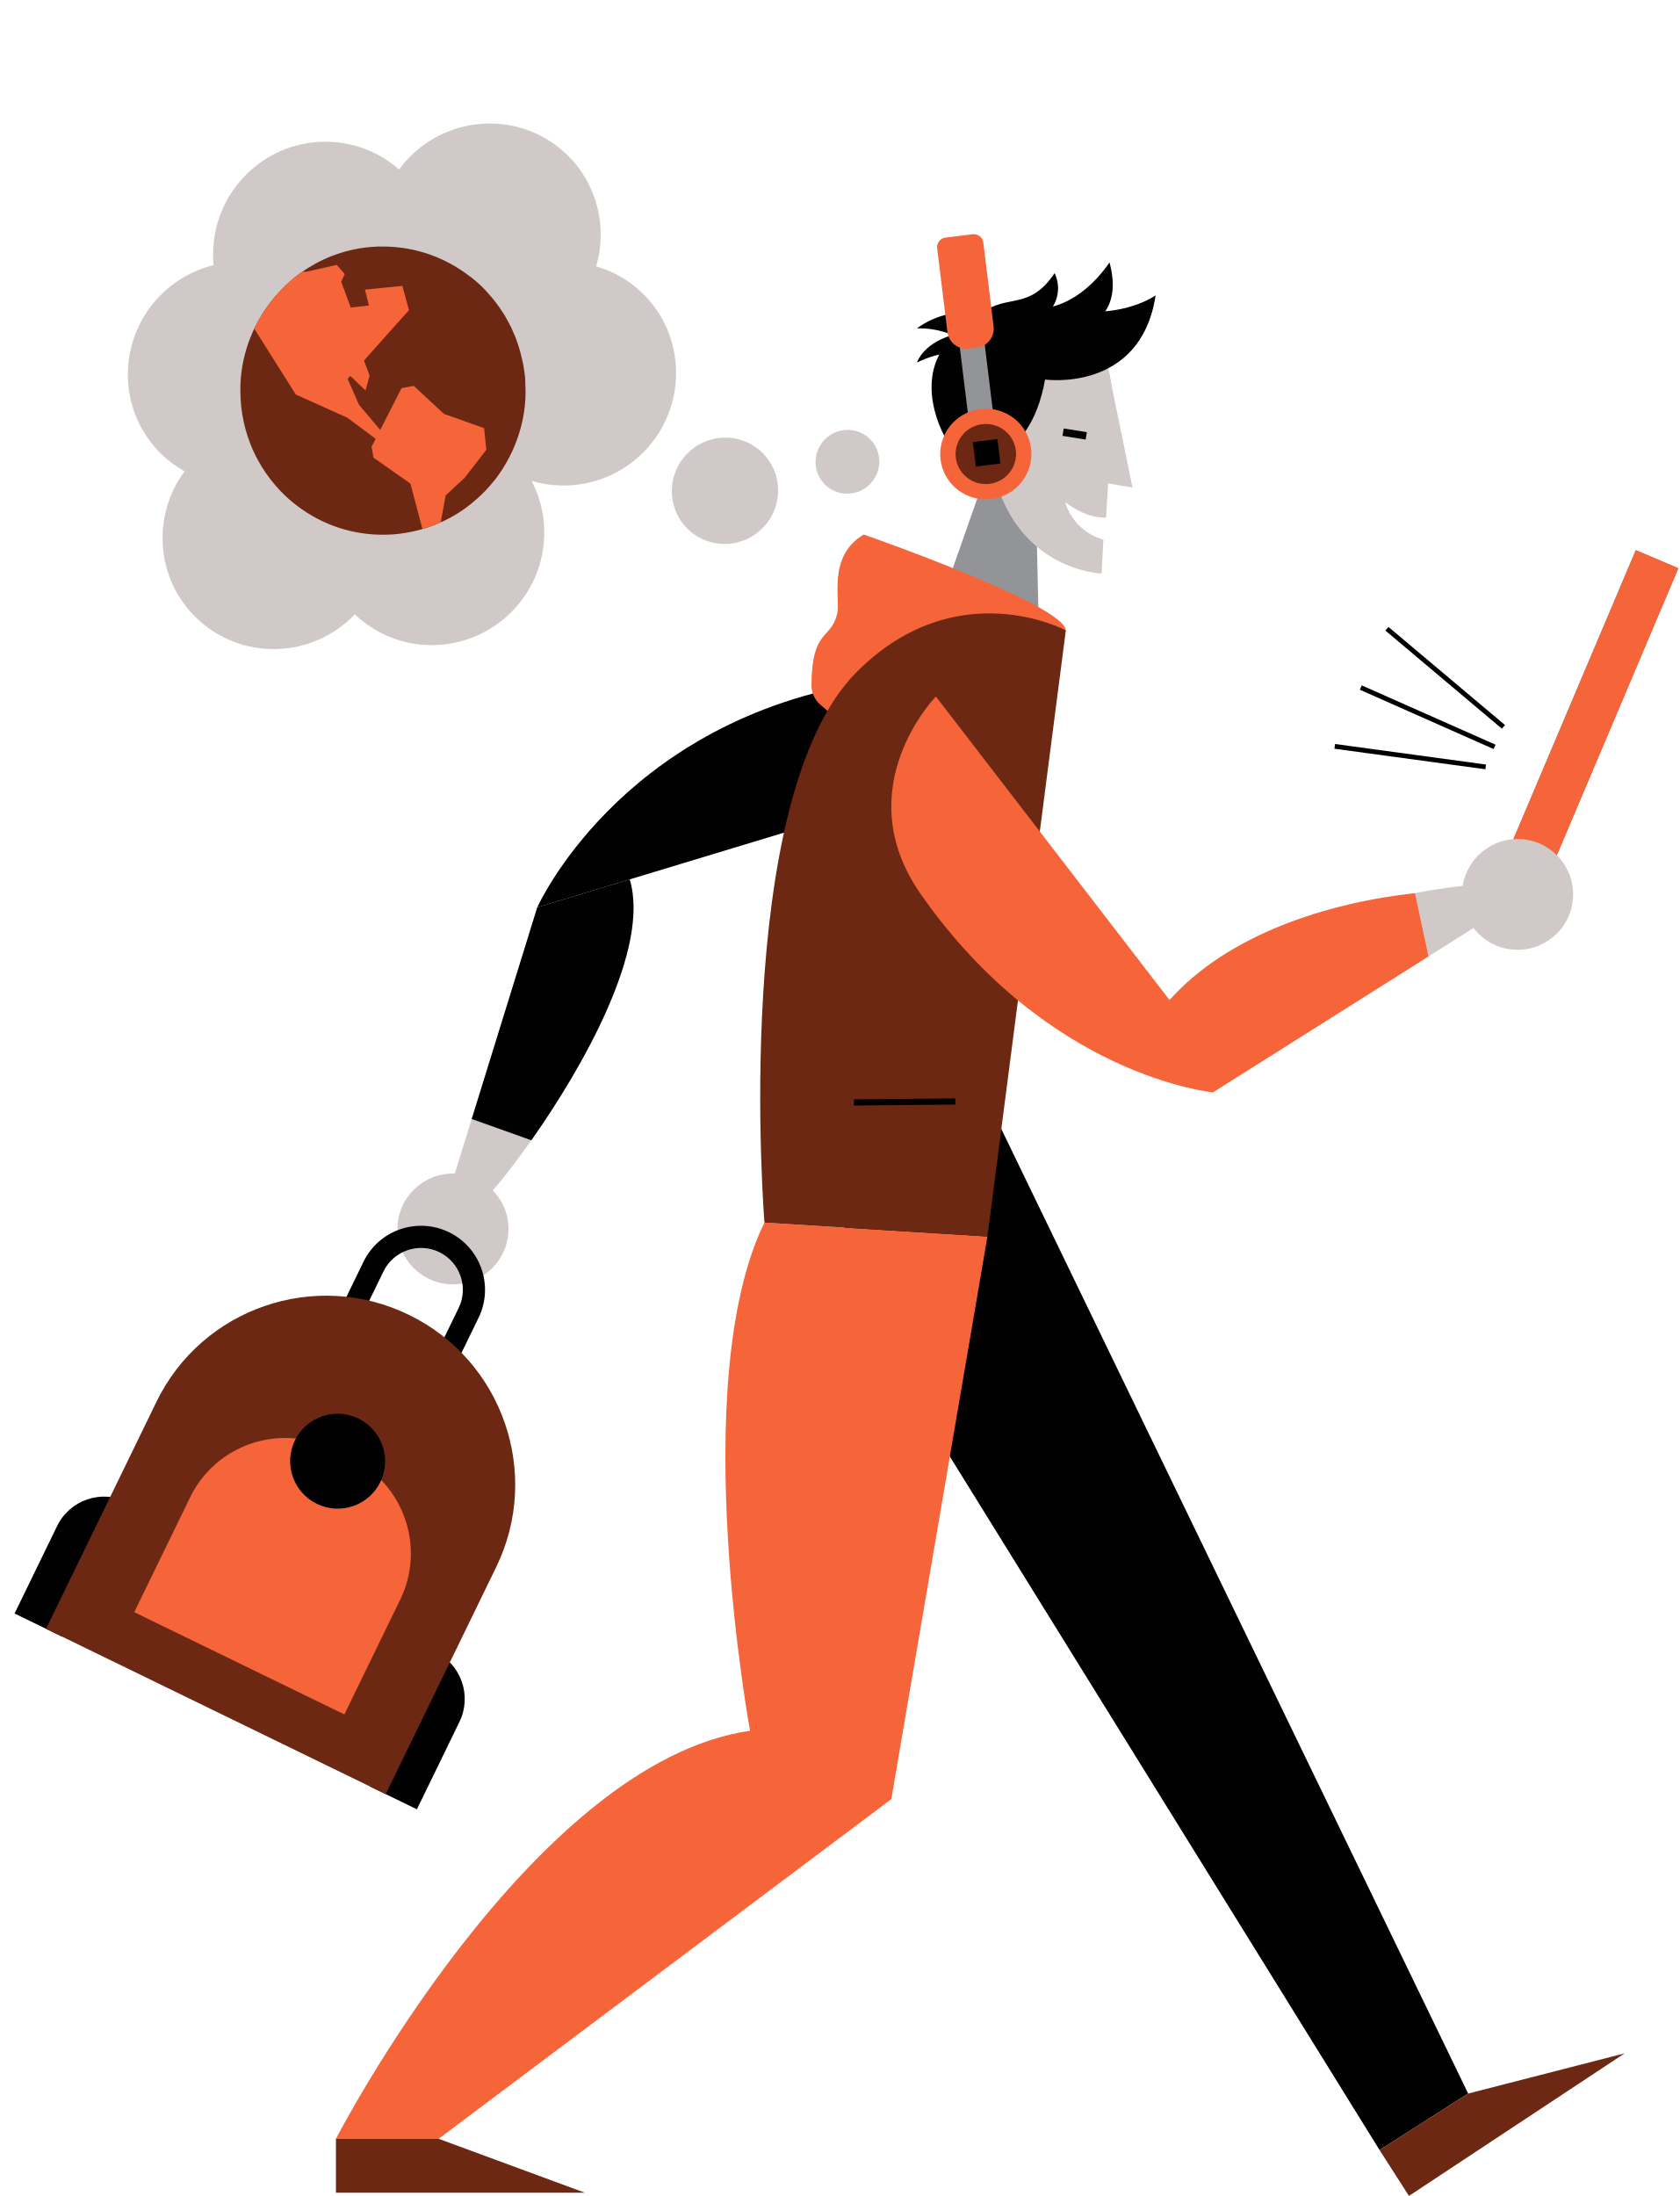
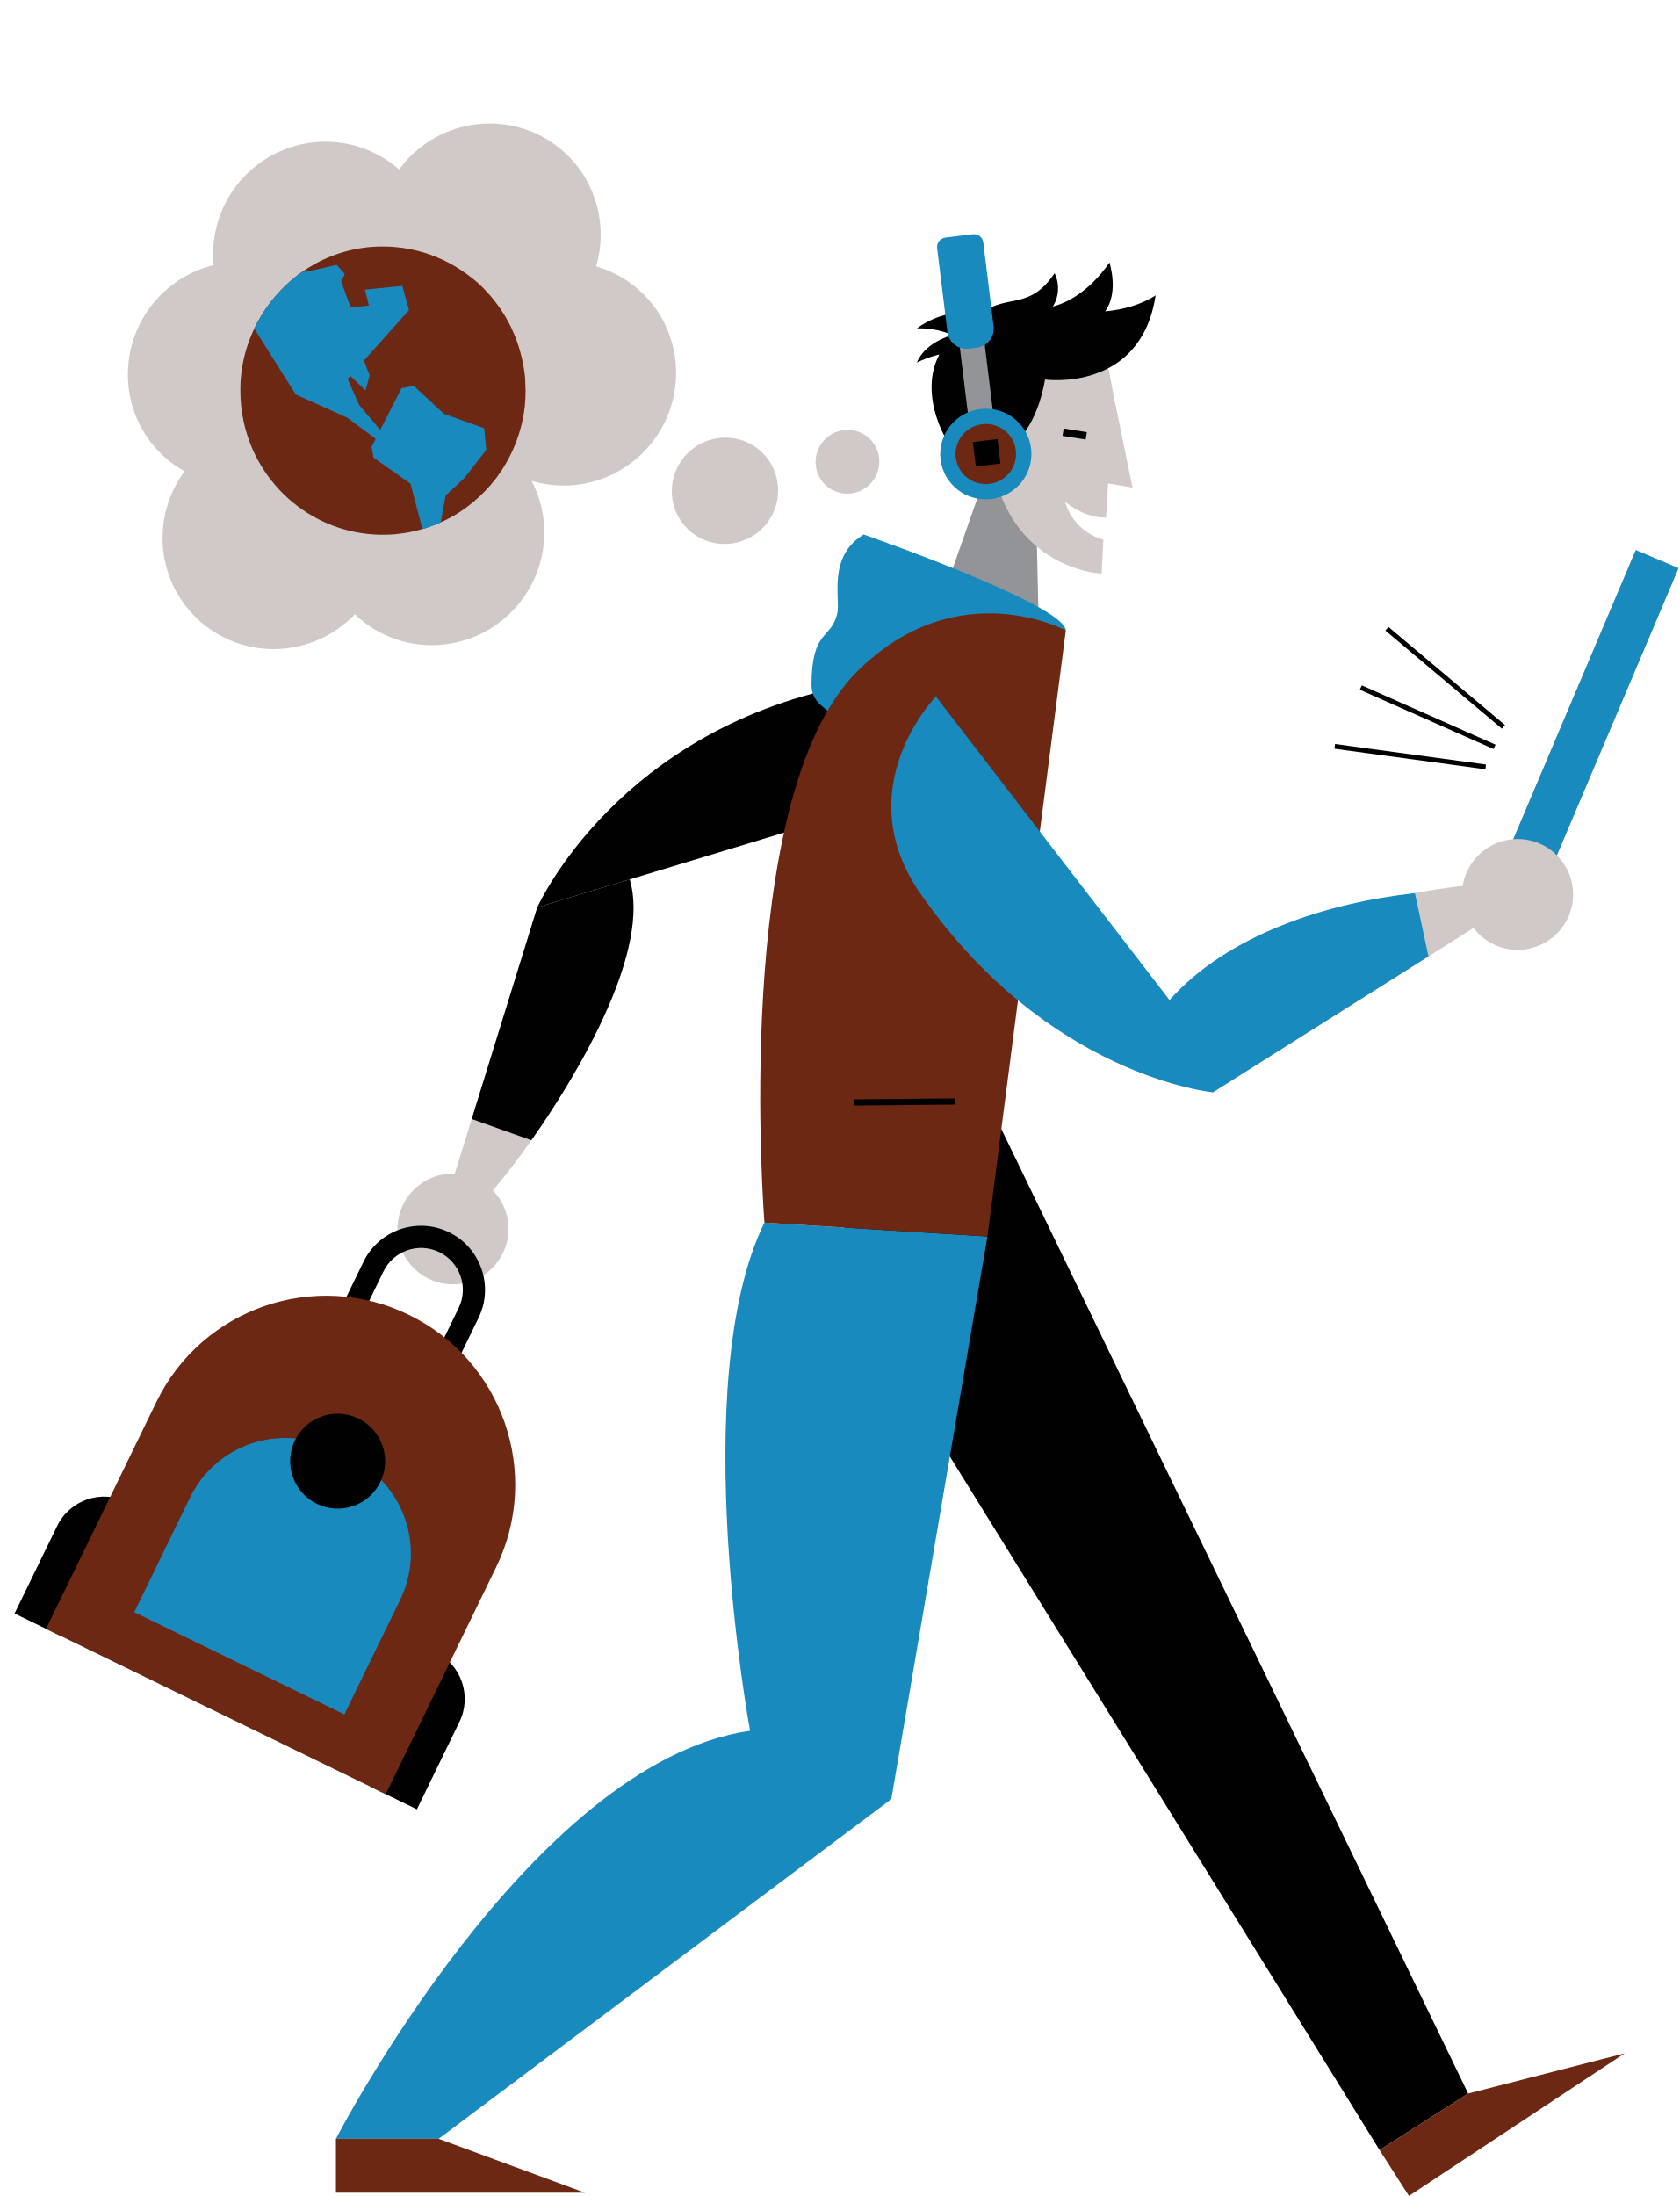
<svg xmlns="http://www.w3.org/2000/svg" width="642" height="839" viewBox="0 0 642 839" fill="none">
  <path d="M625.105 210.172L565.965 349.775L582.269 356.682L641.409 217.079L625.105 210.172Z" fill="#939598" />
-   <path d="M625.105 210.172L565.965 349.775L582.269 356.682L641.409 217.079L625.105 210.172Z" fill="#f56539" />
+   <path d="M625.105 210.172L565.965 349.775L582.269 356.682L641.409 217.079L625.105 210.172Z" fill="#188abd" />
  <path d="M375.595 184.387L358.941 231.774L396.867 235.625L395.638 180.998L375.595 184.387Z" fill="#939498" />
  <path d="M423.443 140.721L432.779 186.264L418.965 183.967L423.443 140.721Z" fill="#D1C9C7" />
  <path d="M421.644 206.176C418.188 205.22 415.035 203.399 412.481 200.887C409.928 198.375 408.061 195.254 407.055 191.82C413.907 196.967 419.266 197.905 422.687 197.728C423.302 186.563 424.091 173.501 425.018 160.941C427.317 129.752 411.374 120.635 397.766 118.405C376.385 114.902 366.208 121.033 364.982 150.059C363.937 175.084 380.103 181.876 380.103 181.876C389.333 218.053 420.96 219.155 420.96 219.155L421.644 206.176Z" fill="#D1C9C7" />
  <path d="M399.363 145.009C399.363 145.009 435.97 150.125 441.609 112.834C441.609 112.834 429.006 122.045 407.428 118.209C384.712 114.18 366.764 117.51 358.133 137.167C352.225 150.621 359.456 168.792 369.223 177.66C369.223 177.66 393.407 178.795 399.363 145.009Z" fill="#010101" />
  <path d="M378.99 186.728C384.801 186.728 389.511 182.029 389.511 176.232C389.511 170.436 384.801 165.736 378.99 165.736C373.179 165.736 368.468 170.436 368.468 176.232C368.468 182.029 373.179 186.728 378.99 186.728Z" fill="#D1C9C7" />
  <path d="M415.337 165.12L406.482 163.701L406.027 166.528L414.882 167.946L415.337 165.12Z" fill="#010101" />
  <path d="M398.805 117.711C398.805 117.711 412.028 117.519 423.992 100.273C429.256 119.765 416.064 124.005 416.064 124.005L398.805 117.711Z" fill="#010101" />
  <path d="M375.996 120.107C371.594 119.119 367.031 119.085 362.614 120.006C358.198 120.928 354.031 122.784 350.396 125.449C357.352 125.271 364.19 127.279 369.94 131.189L375.996 120.107Z" fill="#010101" />
  <path d="M365.277 127.645C365.277 127.645 353.854 129.979 350.396 138.503C350.396 138.503 360.214 133.526 365.277 135.56V127.645Z" fill="#010101" />
  <path d="M375.105 119.706C384.713 112.134 393.367 118.824 403.012 104.35C404.092 106.61 404.518 109.126 404.24 111.614C403.963 114.103 402.995 116.465 401.445 118.433L375.105 119.706Z" fill="#010101" />
  <path d="M172.561 449.963L185.458 457.835C195.814 448.034 251.78 373.233 240.638 335.975L205.304 346.677L173.459 449.498L172.561 449.963Z" fill="#D1C9C7" />
  <path d="M561.049 799.857L527.193 821.446L313.328 476.351L379.429 424.685L561.049 799.857Z" fill="#010101" />
  <path d="M527.193 821.446L538.426 838.973L620.84 784.503L561.049 799.857L527.193 821.446Z" fill="#6C2813" />
  <path d="M173.1 490.693C184.816 490.693 194.314 481.218 194.314 469.531C194.314 457.843 184.816 448.368 173.1 448.368C161.383 448.368 151.885 457.843 151.885 469.531C151.885 481.218 161.383 490.693 173.1 490.693Z" fill="#D1C9C7" />
  <path d="M579.947 362.88C591.664 362.88 601.162 353.405 601.162 341.717C601.162 330.029 591.664 320.555 579.947 320.555C568.231 320.555 558.732 330.029 558.732 341.717C558.732 353.405 568.231 362.88 579.947 362.88Z" fill="#D1C9C7" />
  <path d="M398.886 288.044C398.886 288.044 376.082 252.653 327.454 261.248C236.112 277.363 205.321 346.668 205.316 346.678L398.886 288.044Z" fill="#010101" />
  <path d="M203.052 435.651C222.476 408.074 248.582 362.512 240.64 335.975L205.307 346.677L180.265 427.521L203.052 435.651Z" fill="#010101" />
-   <path d="M377.343 472.406L340.608 687.376L167.629 817.143H128.373C128.373 817.143 202.696 673.229 286.631 661.261C286.631 661.261 262.137 528.286 292.123 467.1L377.343 472.406Z" fill="#f56539" />
+   <path d="M377.343 472.406L340.608 687.376L167.629 817.143H128.373C128.373 817.143 202.696 673.229 286.631 661.261C286.631 661.261 262.137 528.286 292.123 467.1L377.343 472.406Z" fill="#188abd" />
  <path d="M128.373 817.149V837.75H223.514L167.629 817.149H128.373Z" fill="#6C2813" />
-   <path d="M330.054 204.219C316.12 212.579 321.245 228.846 319.964 234.346C317.572 244.619 310.214 240.093 310.098 261.713C310.086 263.148 310.388 264.568 310.982 265.875C311.576 267.183 312.448 268.345 313.538 269.282L316.23 271.581C322.644 285.911 406.617 245.174 406.617 245.174H401.005C401.331 243.278 407.301 240.842 407.301 240.842C406.541 230.818 330.054 204.219 330.054 204.219Z" fill="#f56539" />
+   <path d="M330.054 204.219C316.12 212.579 321.245 228.846 319.964 234.346C317.572 244.619 310.214 240.093 310.098 261.713C310.086 263.148 310.388 264.568 310.982 265.875C311.576 267.183 312.448 268.345 313.538 269.282L316.23 271.581C322.644 285.911 406.617 245.174 406.617 245.174H401.005C401.331 243.278 407.301 240.842 407.301 240.842C406.541 230.818 330.054 204.219 330.054 204.219Z" fill="#188abd" />
  <path d="M377.343 472.406L292.135 467.107C292.135 467.107 279.017 304.972 327.497 256.611C365.669 218.528 407.3 240.842 407.3 240.842L377.343 472.406Z" fill="#6C2813" />
  <path d="M567.511 352.638L563.235 338.17C548.964 338.509 467.386 351.706 439.893 390.356L463.507 417.331L566.53 352.384L567.511 352.638Z" fill="#D1C9C7" />
-   <path d="M545.883 365.404L540.704 341.231C507.266 344.9 469.22 357.01 446.938 382.082L357.639 266.104C357.639 266.104 323.587 301.042 351.781 341.494C400.539 411.451 463.499 417.329 463.511 417.329L545.883 365.404Z" fill="#f56539" />
+   <path d="M545.883 365.404L540.704 341.231C507.266 344.9 469.22 357.01 446.938 382.082L357.639 266.104C357.639 266.104 323.587 301.042 351.781 341.494C400.539 411.451 463.499 417.329 463.511 417.329L545.883 365.404Z" fill="#188abd" />
  <path d="M326.316 422.379V420.009L365.075 419.637V422.007L326.316 422.379Z" fill="#010101" />
  <path d="M48.578 573.81L23.568 625.211L5.57 616.453L21.837 583.021C26.666 573.097 38.638 568.974 48.578 573.81Z" fill="#010101" />
  <path d="M166.328 631.104L141.318 682.505L159.316 691.262L175.583 657.83C180.412 647.906 176.269 635.941 166.328 631.104Z" fill="#010101" />
  <path d="M173.898 521.928L166.274 518.218L175.274 499.72C179.121 491.814 175.807 482.247 167.888 478.393C159.968 474.54 150.397 477.838 146.55 485.744L137.549 504.242L129.925 500.532L138.926 482.034C144.811 469.93 159.466 464.883 171.589 470.782C183.713 476.681 188.787 491.327 182.898 503.43L173.898 521.928Z" fill="#010101" />
  <path d="M147.407 685.467L17.59 622.302L59.801 535.549C77.214 499.763 120.39 484.891 156.239 502.334C192.087 519.776 207.033 562.927 189.62 598.715L147.409 685.468L147.407 685.467Z" fill="#6C2813" />
-   <path d="M134.25 557.172L126.659 553.478C106.584 543.71 82.404 552.037 72.652 572.078L51.308 615.944L131.598 655.011L152.942 611.145C162.695 591.104 154.325 566.94 134.25 557.172Z" fill="#f56539" />
+   <path d="M134.25 557.172L126.659 553.478C106.584 543.71 82.404 552.037 72.652 572.078L51.308 615.944L131.598 655.011L152.942 611.145C162.695 591.104 154.325 566.94 134.25 557.172Z" fill="#188abd" />
  <path d="M121.098 574.556C130.115 578.944 140.975 575.203 145.355 566.202C149.734 557.201 145.975 546.347 136.958 541.96C127.941 537.572 117.081 541.313 112.701 550.314C108.322 559.315 112.081 570.169 121.098 574.556Z" fill="#010101" />
  <path d="M375.9 128.289L366.385 129.457L370.26 161.035L379.775 159.867L375.9 128.289Z" fill="#939498" />
-   <path d="M378.836 190.642C388.391 189.47 395.193 180.828 394.029 171.341C392.865 161.854 384.175 155.113 374.621 156.285C365.066 157.458 358.264 166.099 359.428 175.587C360.592 185.074 369.282 191.815 378.836 190.642Z" fill="#f56539" />
+   <path d="M378.836 190.642C388.391 189.47 395.193 180.828 394.029 171.341C392.865 161.854 384.175 155.113 374.621 156.285C365.066 157.458 358.264 166.099 359.428 175.587C360.592 185.074 369.282 191.815 378.836 190.642Z" fill="#188abd" />
  <path d="M385.829 180.524C389.764 175.525 388.879 168.312 383.852 164.412C378.825 160.513 371.56 161.404 367.626 166.403C363.691 171.403 364.576 178.616 369.603 182.516C374.629 186.415 381.894 185.524 385.829 180.524Z" fill="#6C2813" />
-   <path d="M361.288 90.776L371.714 89.497C373.705 89.253 375.516 90.658 375.759 92.635L379.693 124.696C380.183 128.687 377.321 132.322 373.302 132.815L370.22 133.193C366.201 133.687 362.546 130.851 362.056 126.86L358.122 94.799C357.879 92.822 359.297 91.021 361.288 90.776Z" fill="#f56539" />
+   <path d="M361.288 90.776L371.714 89.497C373.705 89.253 375.516 90.658 375.759 92.635L379.693 124.696C380.183 128.687 377.321 132.322 373.302 132.815L370.22 133.193C366.201 133.687 362.546 130.851 362.056 126.86L358.122 94.799C357.879 92.822 359.297 91.021 361.288 90.776Z" fill="#188abd" />
  <path d="M381.172 167.743L371.757 168.898L372.904 178.247L382.319 177.092L381.172 167.743Z" fill="#010101" />
  <path d="M70.521 180.064C67.471 178.35 64.57 176.281 61.927 173.749C44.939 157.477 44.449 130.415 60.834 113.309C66.714 107.171 73.972 103.188 81.639 101.304C80.474 89.296 84.351 76.836 93.387 67.402C109.369 50.717 135.478 49.713 152.519 64.768C153.612 63.285 154.771 61.839 156.08 60.472C172.465 43.366 199.523 42.691 216.512 58.963C228.372 70.324 232.165 86.934 227.816 101.752C234.173 103.595 240.193 106.924 245.298 111.814C262.287 128.087 262.776 155.149 246.391 172.255C234.854 184.299 218.037 188.159 203.156 183.731C211.414 199.526 209.127 219.531 196.037 233.196C179.652 250.302 152.594 250.977 135.606 234.705C119.221 251.81 92.163 252.486 75.174 236.213C59.533 221.241 57.912 197.147 70.521 180.064Z" fill="#D1C9C7" />
  <path d="M291.664 201.516C283.876 209.647 271.016 209.968 262.941 202.233C254.866 194.499 254.634 181.638 262.422 173.507C270.21 165.376 283.069 165.055 291.144 172.79C299.219 180.525 299.452 193.386 291.664 201.516Z" fill="#D1C9C7" />
  <path d="M332.612 184.824C327.942 189.699 320.232 189.891 315.391 185.254C310.549 180.616 310.41 172.905 315.079 168.03C319.749 163.155 327.459 162.963 332.3 167.6C337.142 172.238 337.281 179.949 332.612 184.824Z" fill="#D1C9C7" />
  <path d="M200.86 149.126C200.86 151.139 200.743 153.151 200.567 155.105C200.508 155.519 200.45 155.993 200.391 156.407C200.379 156.478 200.373 156.55 200.356 156.626C200.315 156.97 200.262 157.319 200.215 157.71C200.039 158.835 199.805 159.959 199.57 161.084C198.163 167.419 195.7 173.339 192.358 178.667C192.182 178.963 191.947 179.318 191.771 179.614L189.66 182.633C189.549 182.781 189.432 182.929 189.309 183.077C188.066 184.688 186.717 186.203 185.321 187.665C183.269 189.737 181.099 191.691 178.754 193.467C178.343 193.763 177.933 194.059 177.464 194.414C177.347 194.533 177.229 194.592 177.053 194.71C175.67 195.675 174.233 196.575 172.755 197.404C171.354 198.191 169.911 198.919 168.428 199.577C166.657 200.37 164.839 201.068 162.975 201.666C162.84 201.708 162.699 201.755 162.564 201.797C162.189 201.915 161.814 202.028 161.432 202.134C160.055 202.537 158.653 202.886 157.234 203.176C155.827 203.472 154.419 203.709 152.954 203.886C152.168 203.981 151.417 204.076 150.643 204.135C150.438 204.153 150.233 204.171 150.022 204.182C148.79 204.242 147.559 204.301 146.328 204.301H145.565C143.847 204.277 142.147 204.177 140.47 203.993C128.238 202.685 117.197 197.268 108.741 189.145C107.51 187.961 106.337 186.718 105.223 185.416C102.643 182.456 100.356 179.141 98.48 175.648C97.365 173.576 96.369 171.444 95.548 169.254C94.258 165.88 93.261 162.387 92.674 158.775C92.633 158.58 92.598 158.379 92.569 158.178C92.399 157.177 92.293 156.141 92.147 155.105C91.971 153.151 91.853 151.198 91.853 149.244V148.119C91.93 143.525 92.575 139.068 93.73 134.823C94.322 132.627 95.055 130.489 95.905 128.417C96.034 128.098 96.169 127.778 96.31 127.458C96.58 126.819 96.861 126.18 97.16 125.552C97.899 123.971 98.732 122.426 99.652 120.946C100.121 120.177 100.59 119.348 101.118 118.578C101.693 117.726 102.285 116.885 102.907 116.068C104.32 114.191 105.839 112.409 107.463 110.728C108.454 109.692 109.492 108.704 110.559 107.744C110.911 107.448 111.321 107.093 111.673 106.797C111.743 106.744 111.814 106.685 111.878 106.631C112.101 106.448 112.312 106.27 112.494 106.087C112.67 105.968 112.846 105.791 113.022 105.672C113.373 105.376 113.725 105.14 114.077 104.844C114.429 104.607 114.781 104.311 115.191 104.074C115.22 104.05 115.256 104.033 115.291 104.009C118.879 101.463 122.767 99.368 126.907 97.763C128.472 97.159 130.073 96.621 131.709 96.165C132.853 95.845 134.008 95.561 135.186 95.312C136.887 94.957 138.587 94.661 140.347 94.484C141.109 94.424 141.812 94.306 142.575 94.306H142.809C143.044 94.306 143.278 94.247 143.513 94.247C143.865 94.247 144.158 94.188 144.451 94.188H146.328C148.028 94.188 149.728 94.247 151.429 94.424C155.24 94.779 158.876 95.549 162.394 96.615C168.786 98.628 174.649 101.765 179.809 105.791C179.868 105.791 179.868 105.85 179.927 105.85C180.63 106.383 181.334 106.975 182.038 107.567C183.093 108.455 184.09 109.461 185.087 110.468C185.38 110.764 185.615 111.001 185.849 111.297C186.905 112.362 187.843 113.546 188.781 114.671C189.778 115.914 190.657 117.157 191.537 118.46C191.889 119.052 192.299 119.585 192.651 120.177C192.768 120.354 192.827 120.473 192.944 120.65C193.472 121.538 194 122.485 194.469 123.373C194.469 123.433 194.527 123.492 194.527 123.492C195.055 124.439 195.524 125.445 195.935 126.452C196.169 126.985 196.404 127.518 196.638 128.05C196.931 128.702 197.166 129.353 197.401 130.004C197.928 131.425 198.397 132.905 198.808 134.444C199.101 135.569 199.394 136.634 199.629 137.759C199.746 138.233 199.805 138.706 199.922 139.121C199.981 139.594 200.098 140.068 200.157 140.542C200.215 140.897 200.274 141.252 200.332 141.666C200.332 141.785 200.391 141.962 200.391 142.081C200.45 142.495 200.508 142.969 200.567 143.383C200.626 143.798 200.684 144.271 200.684 144.686V144.982C200.684 145.278 200.743 145.574 200.743 145.929V146.639C200.743 146.995 200.802 147.35 200.802 147.705C200.802 147.764 200.802 147.764 200.802 147.823V148.771C200.86 148.889 200.86 149.007 200.86 149.126Z" fill="#6C2813" />
-   <path d="M185.849 171.835L177.647 182.452L170.286 189.318L168.429 199.578C166.658 200.371 164.84 201.069 162.976 201.667C162.841 201.709 162.7 201.756 162.565 201.798C162.19 201.916 161.814 202.029 161.433 202.135L156.848 184.76L142.001 170.729L153.447 148.304L158.126 147.434L169.643 158.119L185.006 163.596L185.849 171.835Z" fill="#f56539" />
-   <path d="M148.883 126.767L132.84 144.764L139.102 158.978L136.645 161.357L113.038 150.737L97.159 125.553C97.898 123.972 98.731 122.427 99.651 120.947C100.12 120.177 100.589 119.349 101.117 118.579C101.692 117.727 102.284 116.886 102.906 116.069C104.319 114.192 105.837 112.41 107.462 110.729C108.453 109.693 109.491 108.704 110.558 107.745C110.91 107.449 111.32 107.094 111.672 106.798C111.742 106.745 111.813 106.686 111.877 106.632C112.1 106.449 112.311 106.271 112.493 106.088C112.669 105.969 112.845 105.792 113.021 105.673C113.372 105.377 113.724 105.14 114.076 104.844C114.428 104.608 114.78 104.312 115.19 104.075C115.219 104.051 115.255 104.033 115.29 104.01C119.465 101.802 156.289 118.502 156.289 118.502L148.883 126.767Z" fill="#f56539" />
-   <path d="M145.539 164.546L144.256 168.17L132.78 159.618L137.216 154.693L145.539 164.546Z" fill="#f56539" />
+   <path d="M185.849 171.835L177.647 182.452L170.286 189.318L168.429 199.578C166.658 200.371 164.84 201.069 162.976 201.667C162.841 201.709 162.7 201.756 162.565 201.798C162.19 201.916 161.814 202.029 161.433 202.135L156.848 184.76L142.001 170.729L153.447 148.304L158.126 147.434L169.643 158.119L185.006 163.596L185.849 171.835Z" fill="#188abd" />
+   <path d="M148.883 126.767L132.84 144.764L139.102 158.978L136.645 161.357L113.038 150.737L97.159 125.553C97.898 123.972 98.731 122.427 99.651 120.947C100.12 120.177 100.589 119.349 101.117 118.579C101.692 117.727 102.284 116.886 102.906 116.069C104.319 114.192 105.837 112.41 107.462 110.729C108.453 109.693 109.491 108.704 110.558 107.745C110.91 107.449 111.32 107.094 111.672 106.798C111.742 106.745 111.813 106.686 111.877 106.632C112.1 106.449 112.311 106.271 112.493 106.088C112.669 105.969 112.845 105.792 113.021 105.673C113.372 105.377 113.724 105.14 114.076 104.844C114.428 104.608 114.78 104.312 115.19 104.075C115.219 104.051 115.255 104.033 115.29 104.01C119.465 101.802 156.289 118.502 156.289 118.502L148.883 126.767Z" fill="#188abd" />
+   <path d="M145.539 164.546L144.256 168.17L132.78 159.618L137.216 154.693L145.539 164.546Z" fill="#188abd" />
  <path d="M150.046 115.742L134.026 117.482L129.926 106.386L146.177 101.791L150.046 115.742Z" fill="#6C2813" />
-   <path d="M156.289 118.5L141.368 118.194L139.456 110.656L153.765 109.232L156.289 118.5Z" fill="#f56539" />
-   <path d="M131.746 104.703L128.082 112.691L116.977 103.832L128.688 101.189L131.746 104.703Z" fill="#f56539" />
-   <path d="M156.846 184.757L142.733 174.855L141.998 170.731L144.612 166.934L161.134 178.526L156.846 184.757Z" fill="#f56539" />
-   <path d="M141.253 143.45L139.681 149.179L130.125 140.042L137.123 132.582L141.253 143.45Z" fill="#f56539" />
+   <path d="M156.289 118.5L141.368 118.194L139.456 110.656L153.765 109.232L156.289 118.5Z" fill="#188abd" />
+   <path d="M131.746 104.703L128.082 112.691L116.977 103.832L128.688 101.189L131.746 104.703Z" fill="#188abd" />
+   <path d="M156.846 184.757L142.733 174.855L141.998 170.731L144.612 166.934L161.134 178.526L156.846 184.757Z" fill="#188abd" />
+   <path d="M141.253 143.45L139.681 149.179L130.125 140.042L137.123 132.582L141.253 143.45Z" fill="#188abd" />
  <path d="M520.401 261.854L571.509 284.518L570.771 286.182L519.663 263.518L520.401 261.854Z" fill="#010101" />
  <path d="M567.858 292.097L567.638 293.908L509.959 286.06L510.18 284.249L567.858 292.097Z" fill="#010101" />
  <path d="M530.6 239.526L575.128 277.014L573.934 278.393L529.406 240.905L530.6 239.526Z" fill="#010101" />
</svg>
